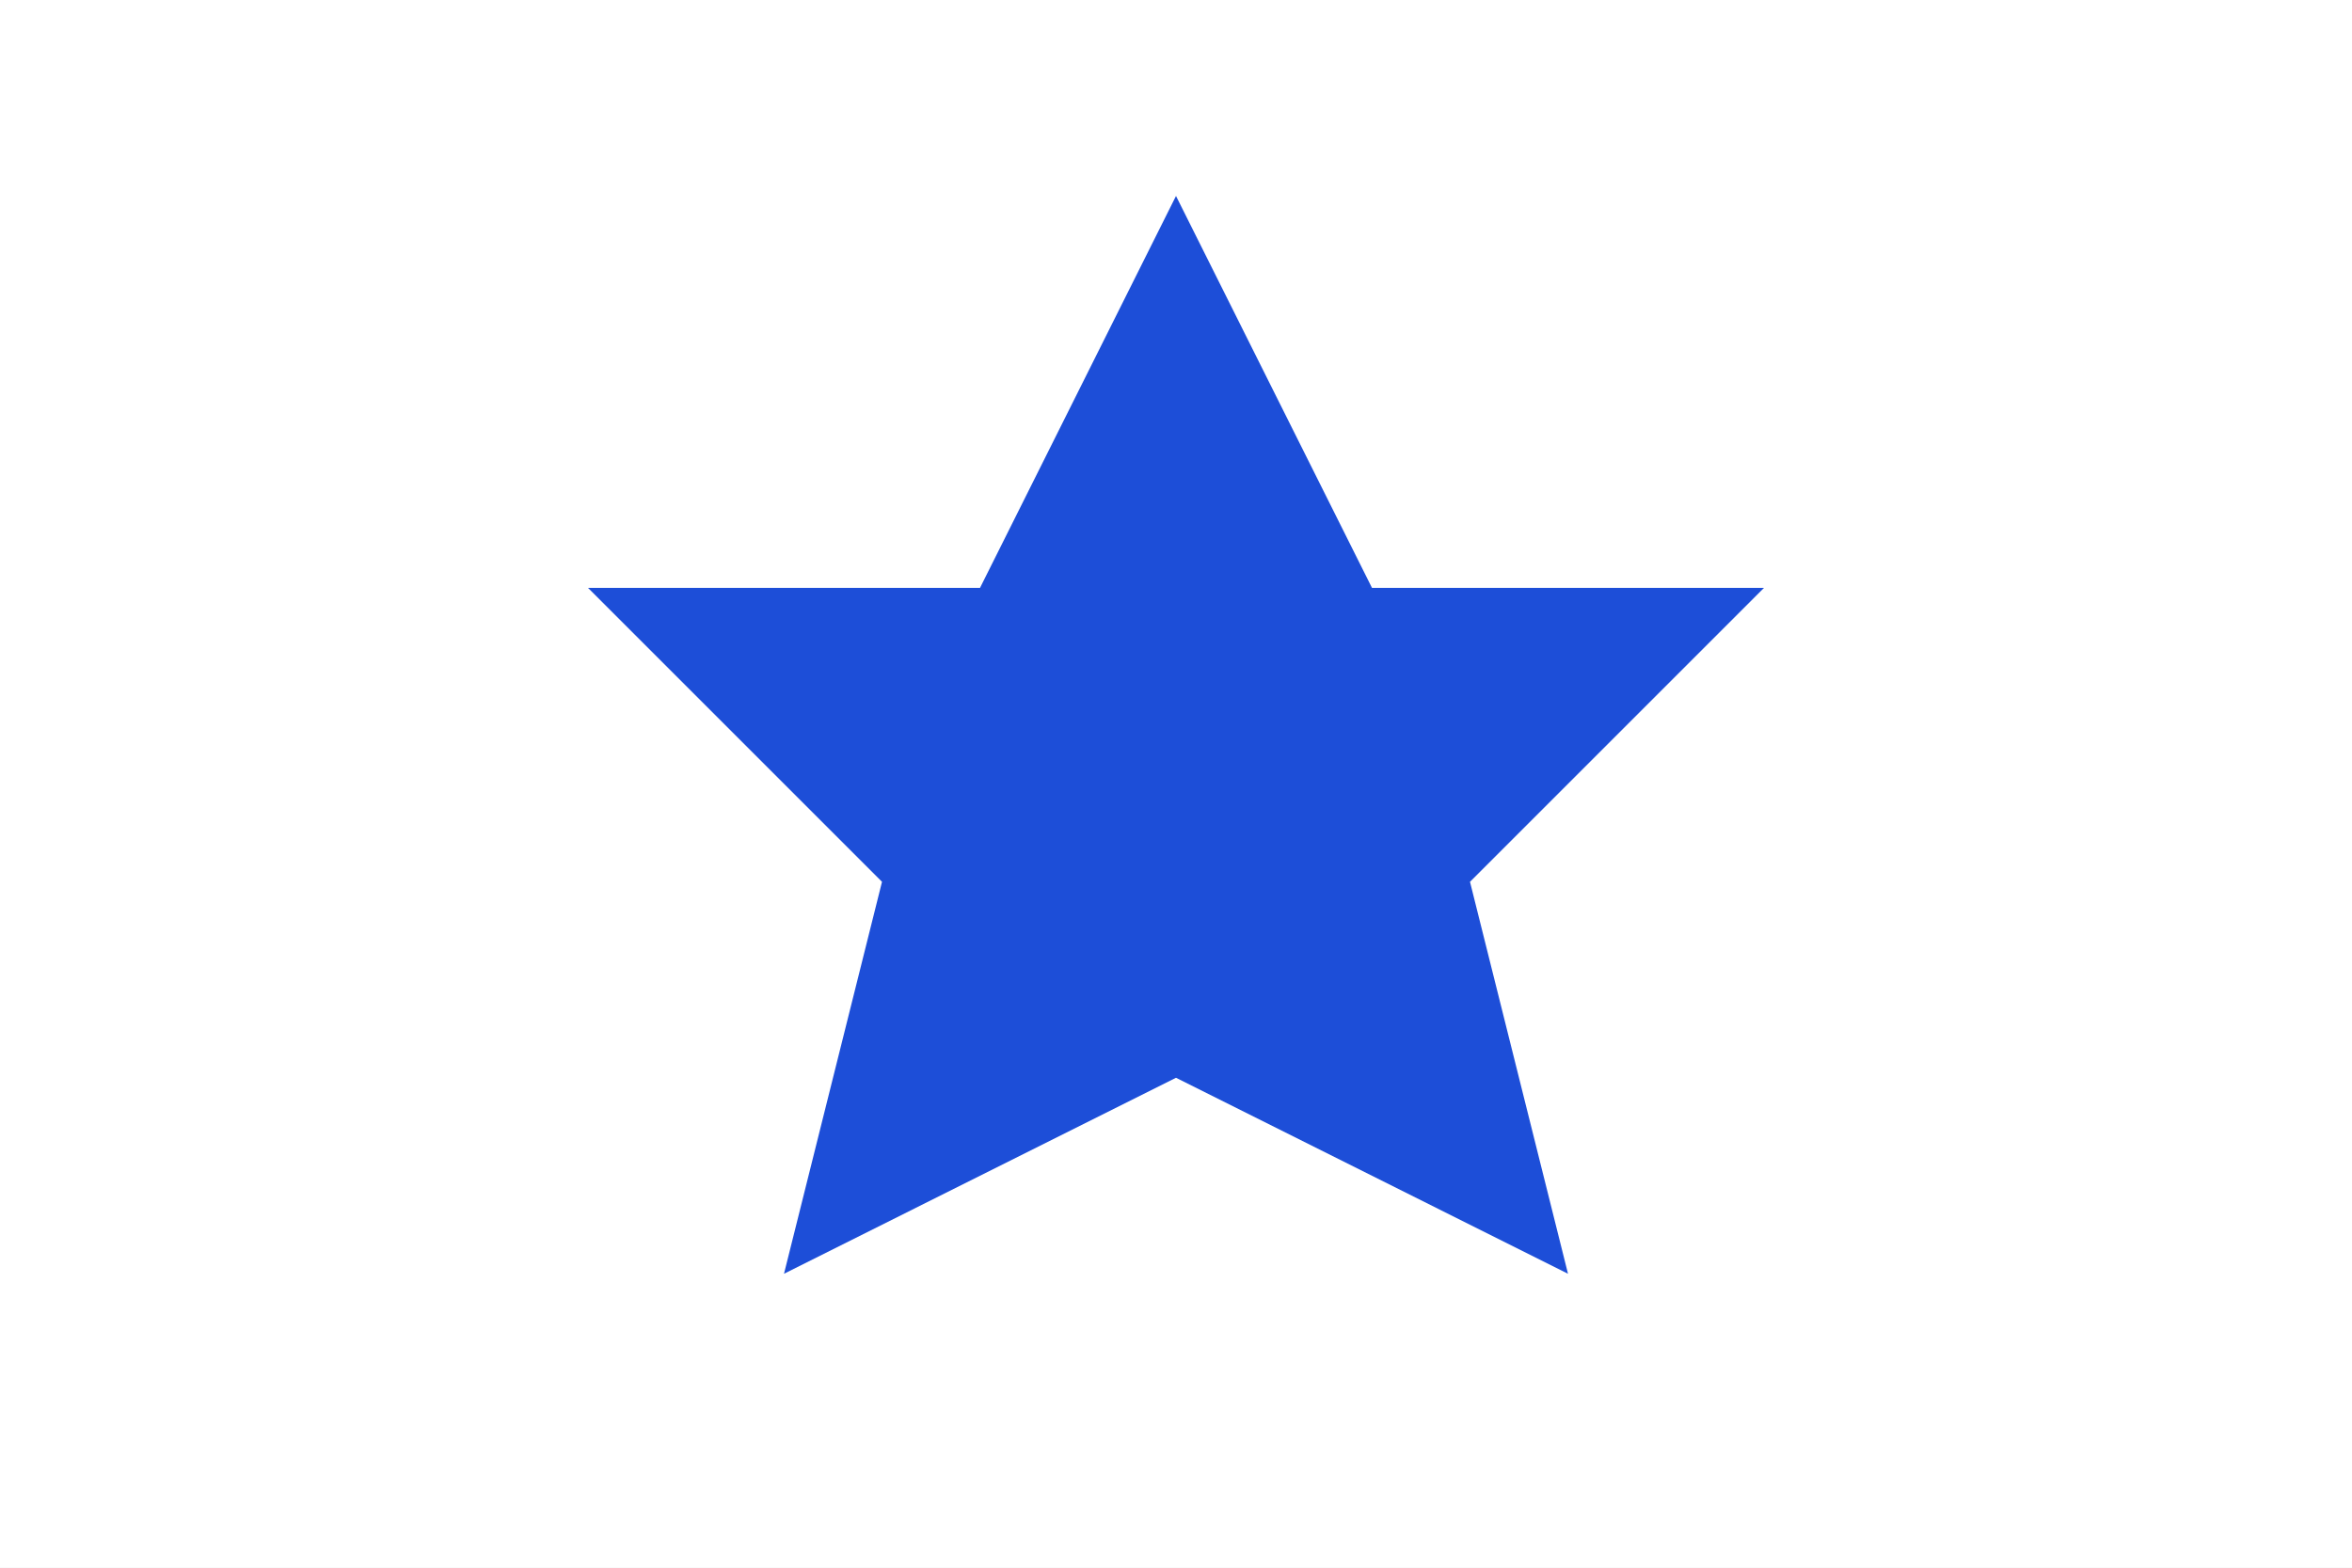
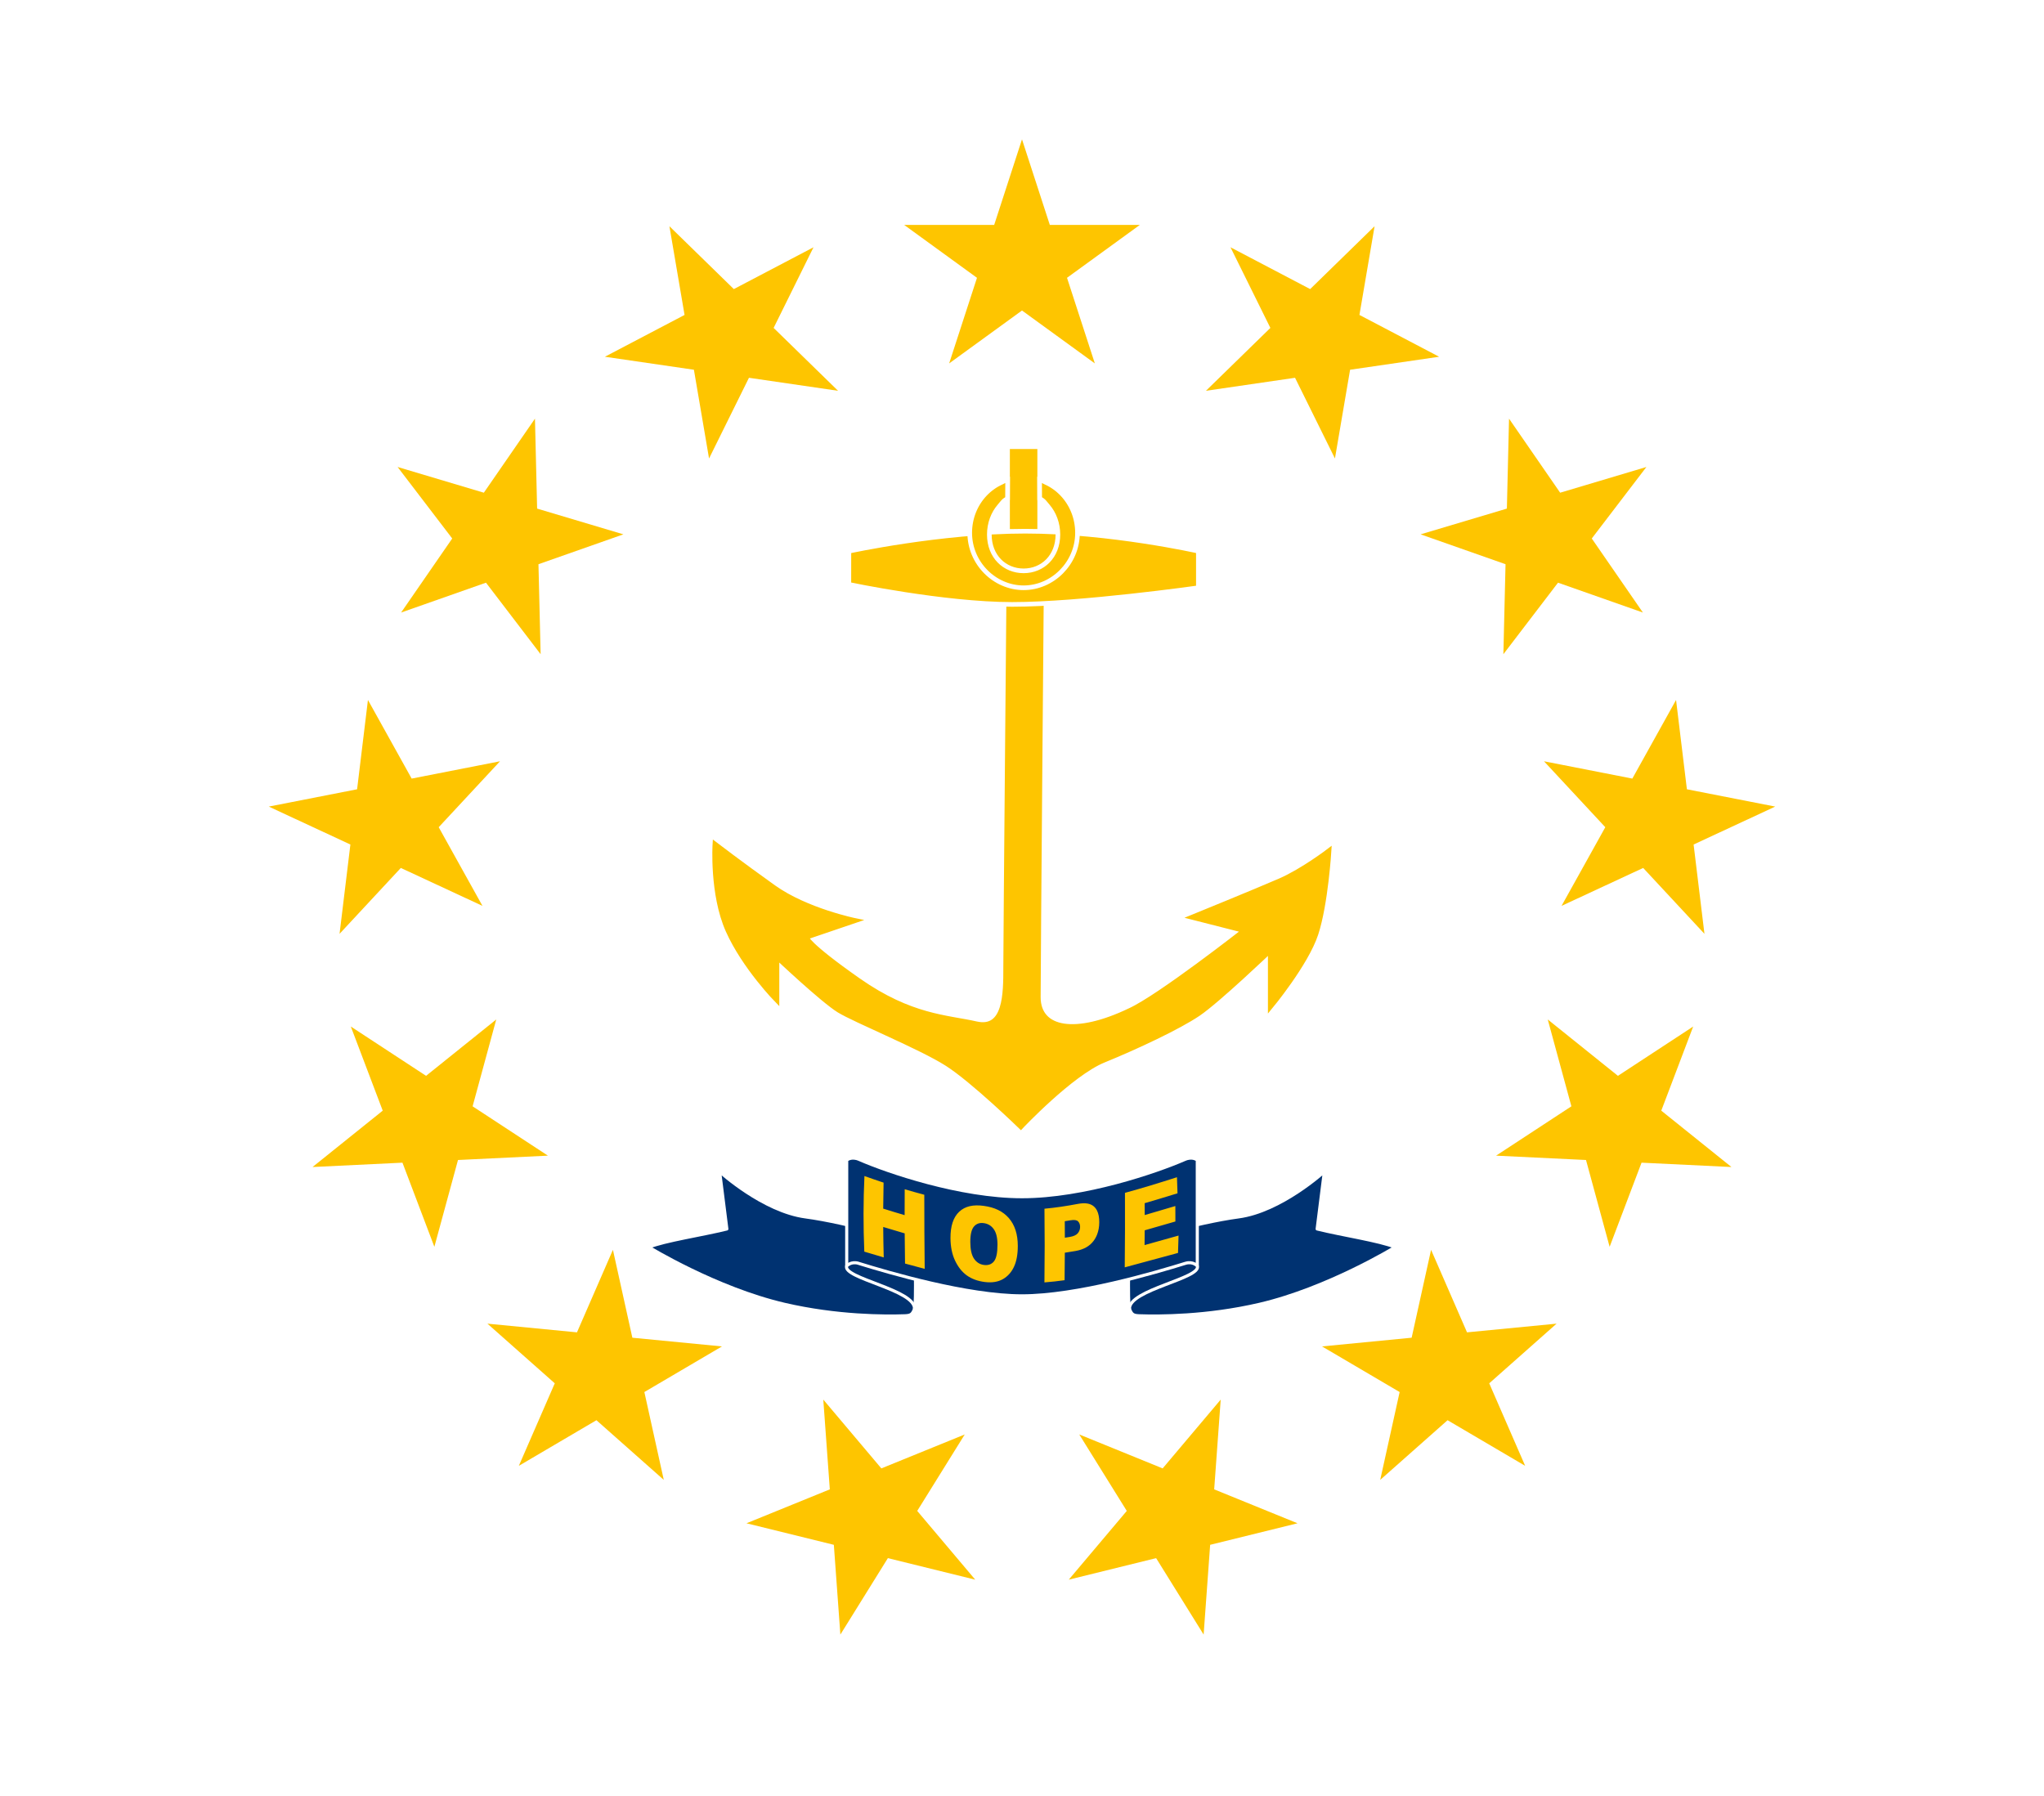
- <svg xmlns="http://www.w3.org/2000/svg" width="24" height="16" viewBox="0 0 24 16">
-   <rect x="0" y="0" width="24" height="16" fill="#FFFFFF" />
-   <polygon points="12,2 14,6 18,6 15,9 16,13 12,11 8,13 9,9 6,6 10,6" fill="#1D4ED8" />
+ <svg xmlns="http://www.w3.org/2000/svg" xmlns:xlink="http://www.w3.org/1999/xlink" height="580" width="660">
+   <defs>
+     <path id="a" transform="matrix(40 0 0 40 0 -205)" d="M0-1 .588.809-.951-.309H.951L-.588.809z" />
+   </defs>
+   <path style="fill:#fff" d="M0 0h660v580H0z" />
+   <g style="fill:#fec500;stroke-width:1.5">
+     <path style="stroke:#fec500" d="M325.78 185.52s-1.06 118.22-1.06 126.82c0 8.6 0 20.42-9.5 18.27-9.48-2.15-21.09-2.15-37.97-13.97-16.87-11.82-16.87-13.97-16.87-13.97l15.82-5.38s-15.82-3.22-26.37-10.74c-10.55-7.53-18.99-13.98-18.99-13.98s-1.05 16.13 4.22 27.95c5.28 11.82 15.82 22.57 15.82 22.57v-13.97s14.77 13.97 20.05 17.2c5.27 3.22 26.37 11.82 34.8 17.2 8.44 5.36 23.904 20.41 23.904 20.41s16.186-17.2 26.736-21.5c10.55-4.3 24.26-10.74 30.59-15.04 6.33-4.3 23.2-20.42 23.2-20.42v18.27s11.6-13.97 14.77-23.65c3.17-9.67 4.22-26.87 4.22-26.87s-8.44 6.45-15.82 9.68c-7.39 3.22-28.48 11.82-28.48 11.82l16.87 4.3s-27.42 21.5-36.91 25.8c-17.286 8.311-29.54 6.44-29.54-4.3s1.06-136.5 1.06-136.5zm1.05-39.77h7.38v32.24h-7.38z" />
+     <path style="stroke:#fff" d="M274.1 178s29.53-6.45 56.95-6.45 55.9 6.44 55.9 6.44v11.83s-37.97 5.37-60.12 5.37-52.738-6.45-52.738-6.45z" />
+     <path style="fill-rule:evenodd;stroke:#fff" d="M347.92 172.08c0-4.9-1.89-9.332-4.945-12.54-1.528-1.604-3.346-2.901-5.366-3.798-1.01-.448-.831-.619-1.929-.855l.032 6.142c1.324.653 1.632 1.303 2.634 2.471 2.004 2.335 3.244 5.56 3.244 9.12 0 7.12-4.96 11.732-11.07 11.732s-11.07-4.612-11.07-11.732c0-3.56 1.24-6.785 3.244-9.12 1.002-1.167 1.31-1.818 2.634-2.471l.032-6.142c-1.099.236-.92.407-1.929.855-2.019.897-3.838 2.194-5.366 3.798-3.055 3.208-4.945 7.64-4.945 12.54 0 9.8 8.032 17.74 17.4 17.74s17.4-7.94 17.4-17.74z" />
+   </g>
+   <g style="fill:#003271;stroke:#fff;stroke-linejoin:round">
+     <path d="M232.37 378.37s14.01 12.8 27.72 14.62c13.71 1.83 35.3 8.27 35.3 8.27s.57 19.72-.1 21.43c-.67 1.71-1.1 2.16-3.07 2.23-6.39.23-21.95.25-38.88-3.69-22.13-5.15-43.84-18.47-43.84-18.47 5.06-2.08 17.3-3.91 25.2-5.87zM427.63 378.37s-14.01 12.8-27.72 14.62c-13.71 1.83-35.3 8.27-35.3 8.27s-.57 19.72.1 21.43c.67 1.71 1.1 2.16 3.07 2.23 6.39.23 21.95.25 38.88-3.69 22.13-5.15 43.84-18.47 43.84-18.47-5.06-2.08-17.3-3.91-25.2-5.87z" />
+     <path d="M277.26 407.99c-2.44-.76-3.86.83-3.86.83v-34.16s1.48-1.34 4.06-.21c9.1 3.97 32.56 12.02 52.54 12.02 19.98 0 43.44-8.05 52.54-12.02 2.58-1.13 4.06.2 4.06.2v34.17s-1.42-1.6-3.86-.83c-9.7 3.01-35.06 10.5-52.74 10.5S286.96 411 277.26 408z" />
+     <path d="M386.6 408.82c1.5 4-22.18 7.7-21.89 13.87M273.4 408.82c-1.5 4 22.18 7.7 21.89 13.87" style="fill:#003271;stroke:#fff;stroke-linejoin:round" />
+   </g>
+   <g transform="translate(330 290)" style="fill:#fec500">
+     <use xlink:href="#a" />
+     <g id="b">
+       <use xlink:href="#a" transform="rotate(27.69)" />
+       <use xlink:href="#a" transform="rotate(55.38)" />
+       <use xlink:href="#a" transform="rotate(83.08)" />
+       <use xlink:href="#a" transform="rotate(110.77)" />
+       <use xlink:href="#a" transform="rotate(138.46)" />
+       <use xlink:href="#a" transform="rotate(166.15)" />
+     </g>
+     <use xlink:href="#b" transform="scale(-1 1)" />
+   </g>
+   <path style="fill:#fec500" d="M363.248 385.221c5.637-1.535 11.224-3.259 16.789-5.041.075 1.725.134 3.455.178 5.189-3.536 1.089-7.069 2.167-10.606 3.196.009 1.276.015 2.554.018 3.832 3.293-.947 6.586-1.93 9.888-2.917.018 1.661.023 3.325.014 4.993-3.312.955-6.613 1.918-9.91 2.85-.008 1.589-.022 3.179-.041 4.771 3.649-1.016 7.302-2.059 10.971-3.074-.041 1.866-.099 3.737-.175 5.613-5.747 1.514-11.46 3.145-17.2 4.651.085-8.039.11-16.06.073-24.065zm-25.995 5.128c3.605-.331 7.193-.874 10.759-1.552 2.333-.444 4.064-.191 5.213.834.413.365.751.814 1.015 1.35.475.96.711 2.196.709 3.712-.002 1.492-.242 2.84-.72 4.039-.296.749-.683 1.44-1.164 2.071-1.237 1.633-3.143 2.729-5.72 3.184-1.168.206-2.34.397-3.516.569-.012 2.958-.039 5.917-.08 8.879-2.161.303-4.33.544-6.505.711.106-7.943.109-15.875.009-23.796zm6.583 9.364c.526-.079 1.052-.161 1.577-.247 1.238-.202 2.106-.607 2.603-1.189.498-.593.746-1.28.745-2.053-.002-.752-.22-1.347-.656-1.788-.437-.442-1.252-.549-2.456-.346-.611.103-1.222.202-1.835.295.012 1.775.019 3.551.021 5.328zm-36.929.117c-.02-3.9.916-6.715 2.809-8.504 1.902-1.796 4.538-2.364 7.949-1.896 3.49.479 6.189 1.743 8.097 3.962 1.908 2.208 2.88 5.169 2.881 8.984.001 2.769-.425 5.04-1.265 6.792-.83 1.74-2.033 3.072-3.595 3.951-1.553.87-3.487 1.187-5.799.897-2.347-.294-4.3-1.036-5.845-2.156-1.538-1.12-2.793-2.717-3.76-4.765-.966-2.048-1.459-4.479-1.473-7.266zm6.402 1.284c.009 2.4.41 4.195 1.195 5.365.794 1.172 1.867 1.857 3.217 2.032 1.389.179 2.465-.219 3.226-1.166.761-.948 1.139-2.754 1.136-5.405-.003-2.233-.406-3.894-1.212-5.002-.796-1.118-1.876-1.757-3.242-1.941-1.308-.177-2.356.183-3.146 1.105-.789.921-1.183 2.589-1.174 5.014zm-34.186-21.324c2.052.736 4.114 1.448 6.184 2.131-.066 2.788-.108 5.586-.124 8.395 2.303.729 4.608 1.433 6.915 2.105-.002-2.794.007-5.58.029-8.361 2.1.623 4.208 1.216 6.325 1.776-.004 7.945.039 15.922.129 23.931-2.121-.544-4.237-1.116-6.349-1.708-.053-3.258-.09-6.508-.112-9.748-2.312-.664-4.623-1.356-6.934-2.068.022 3.263.077 6.541.166 9.832-2.095-.618-4.185-1.243-6.273-1.865-.341-8.255-.327-16.396.043-24.421z" />
</svg>
